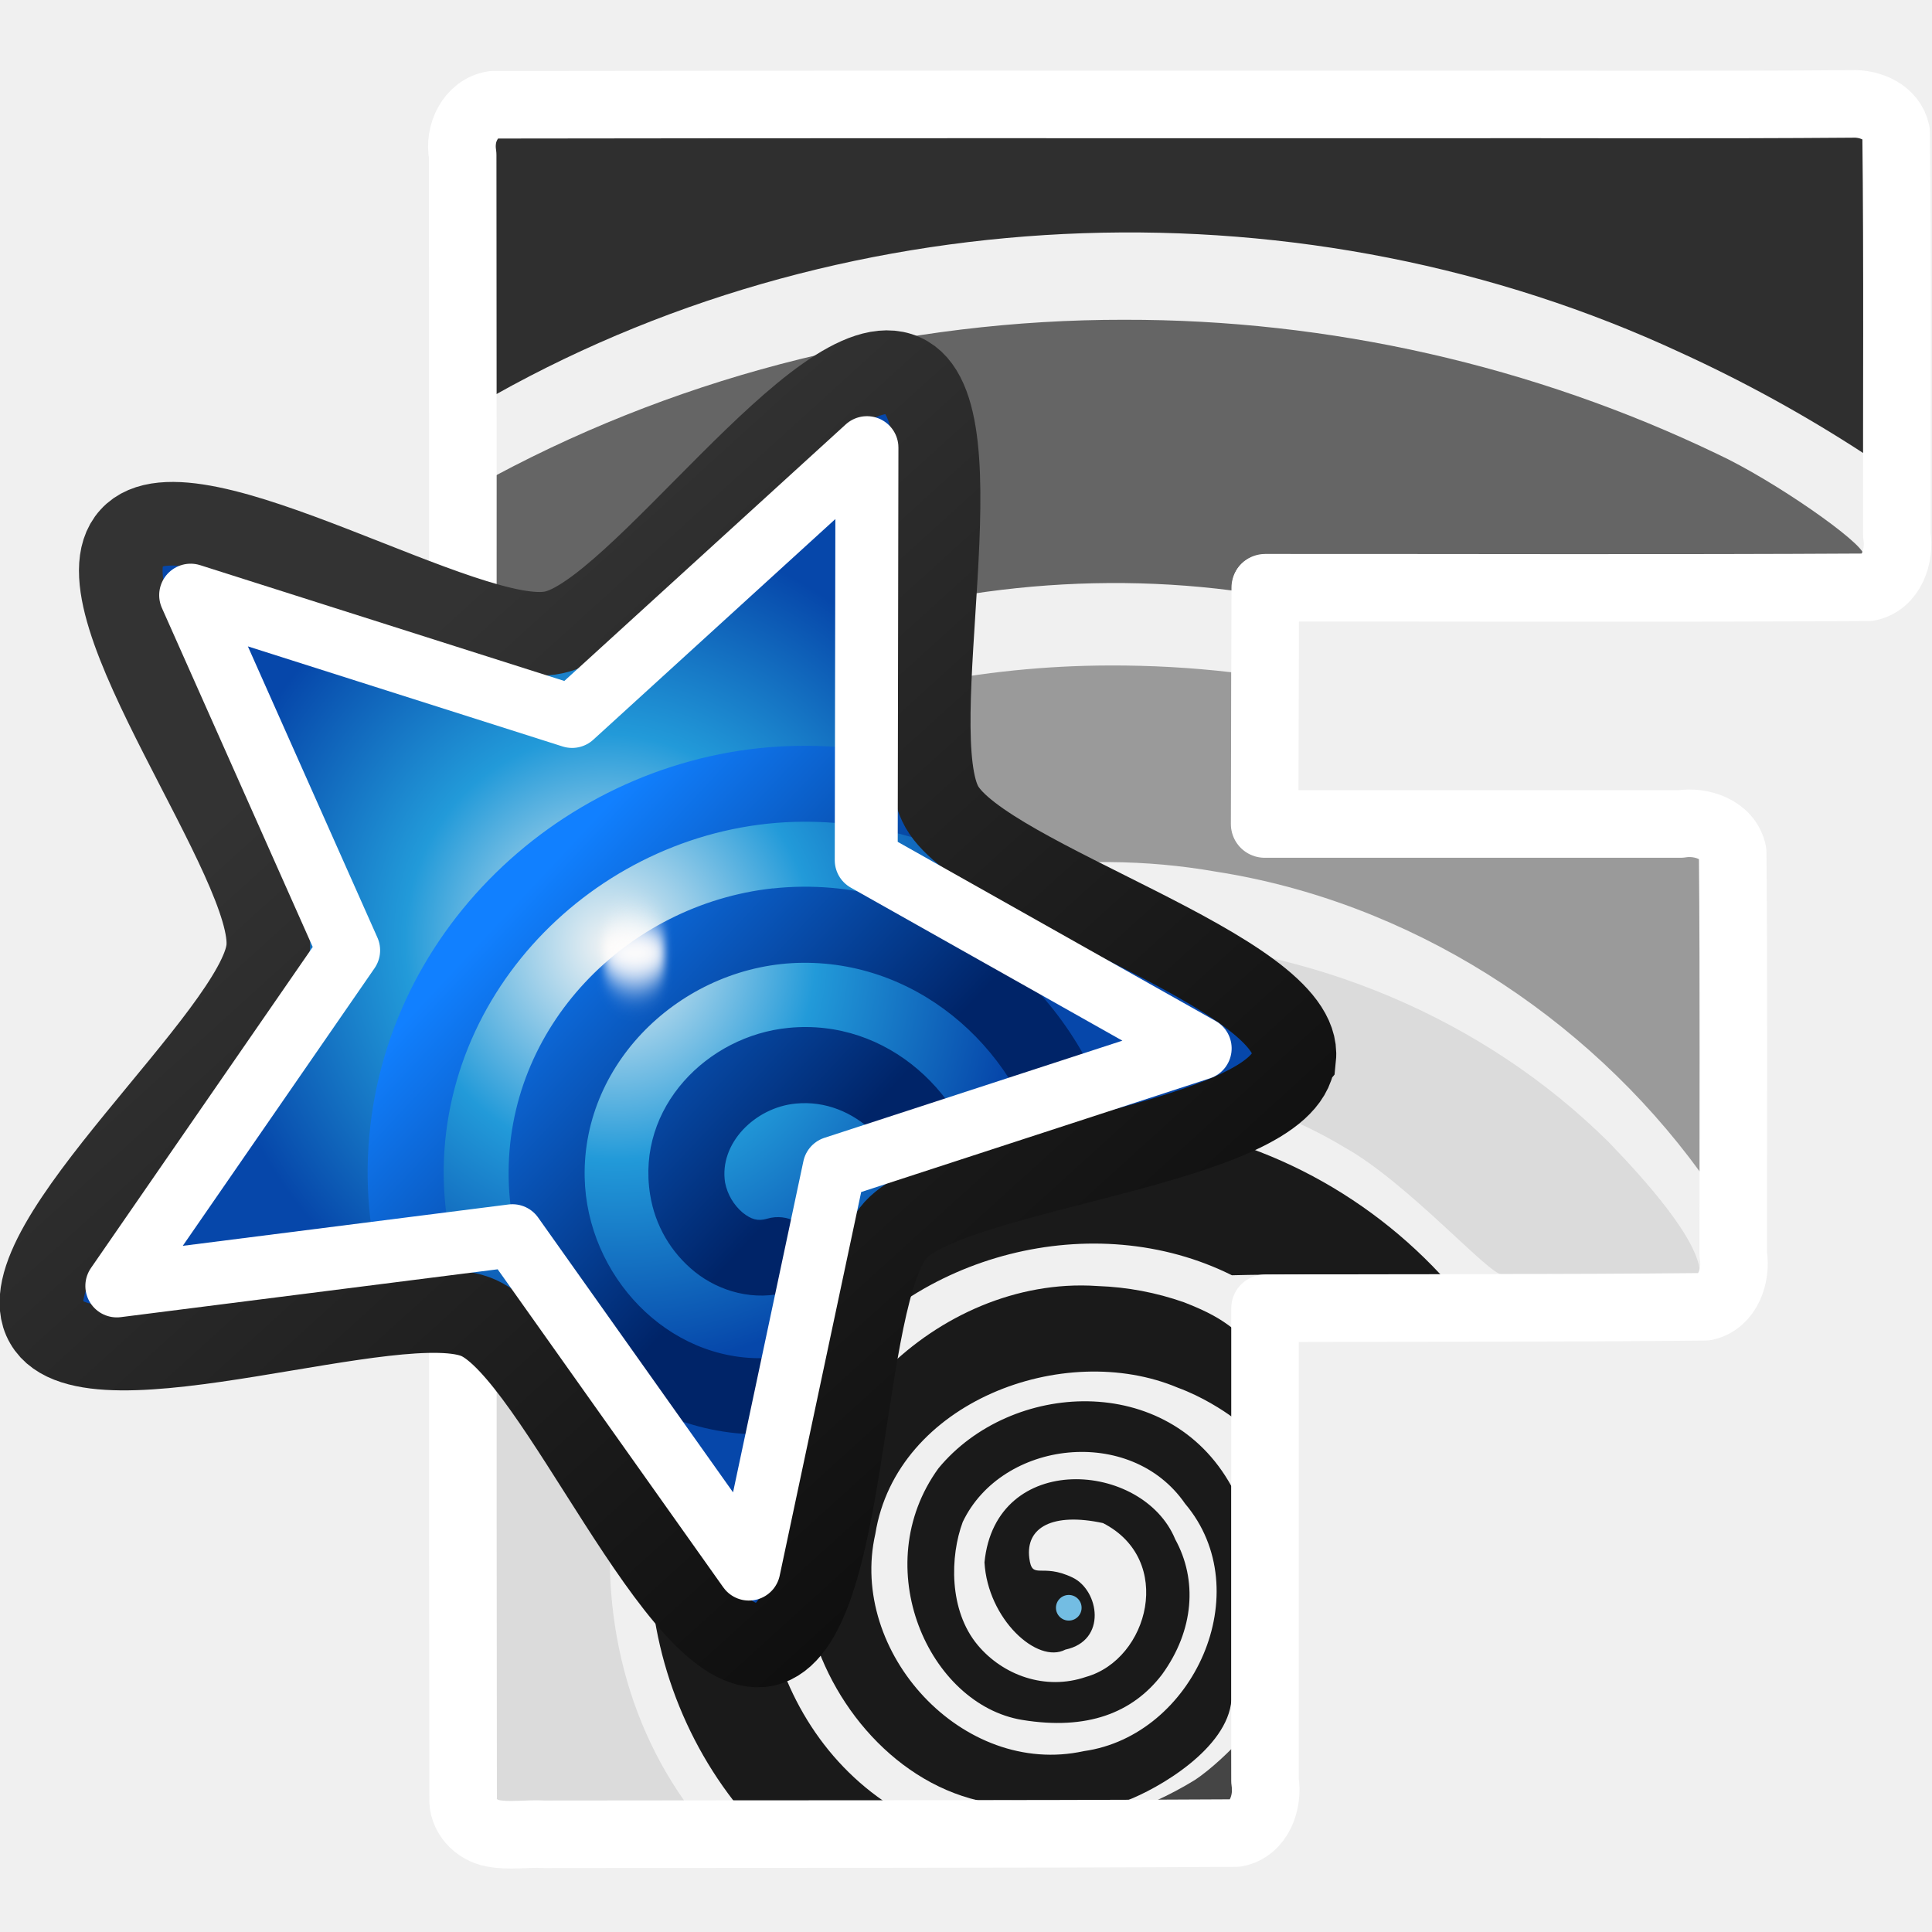
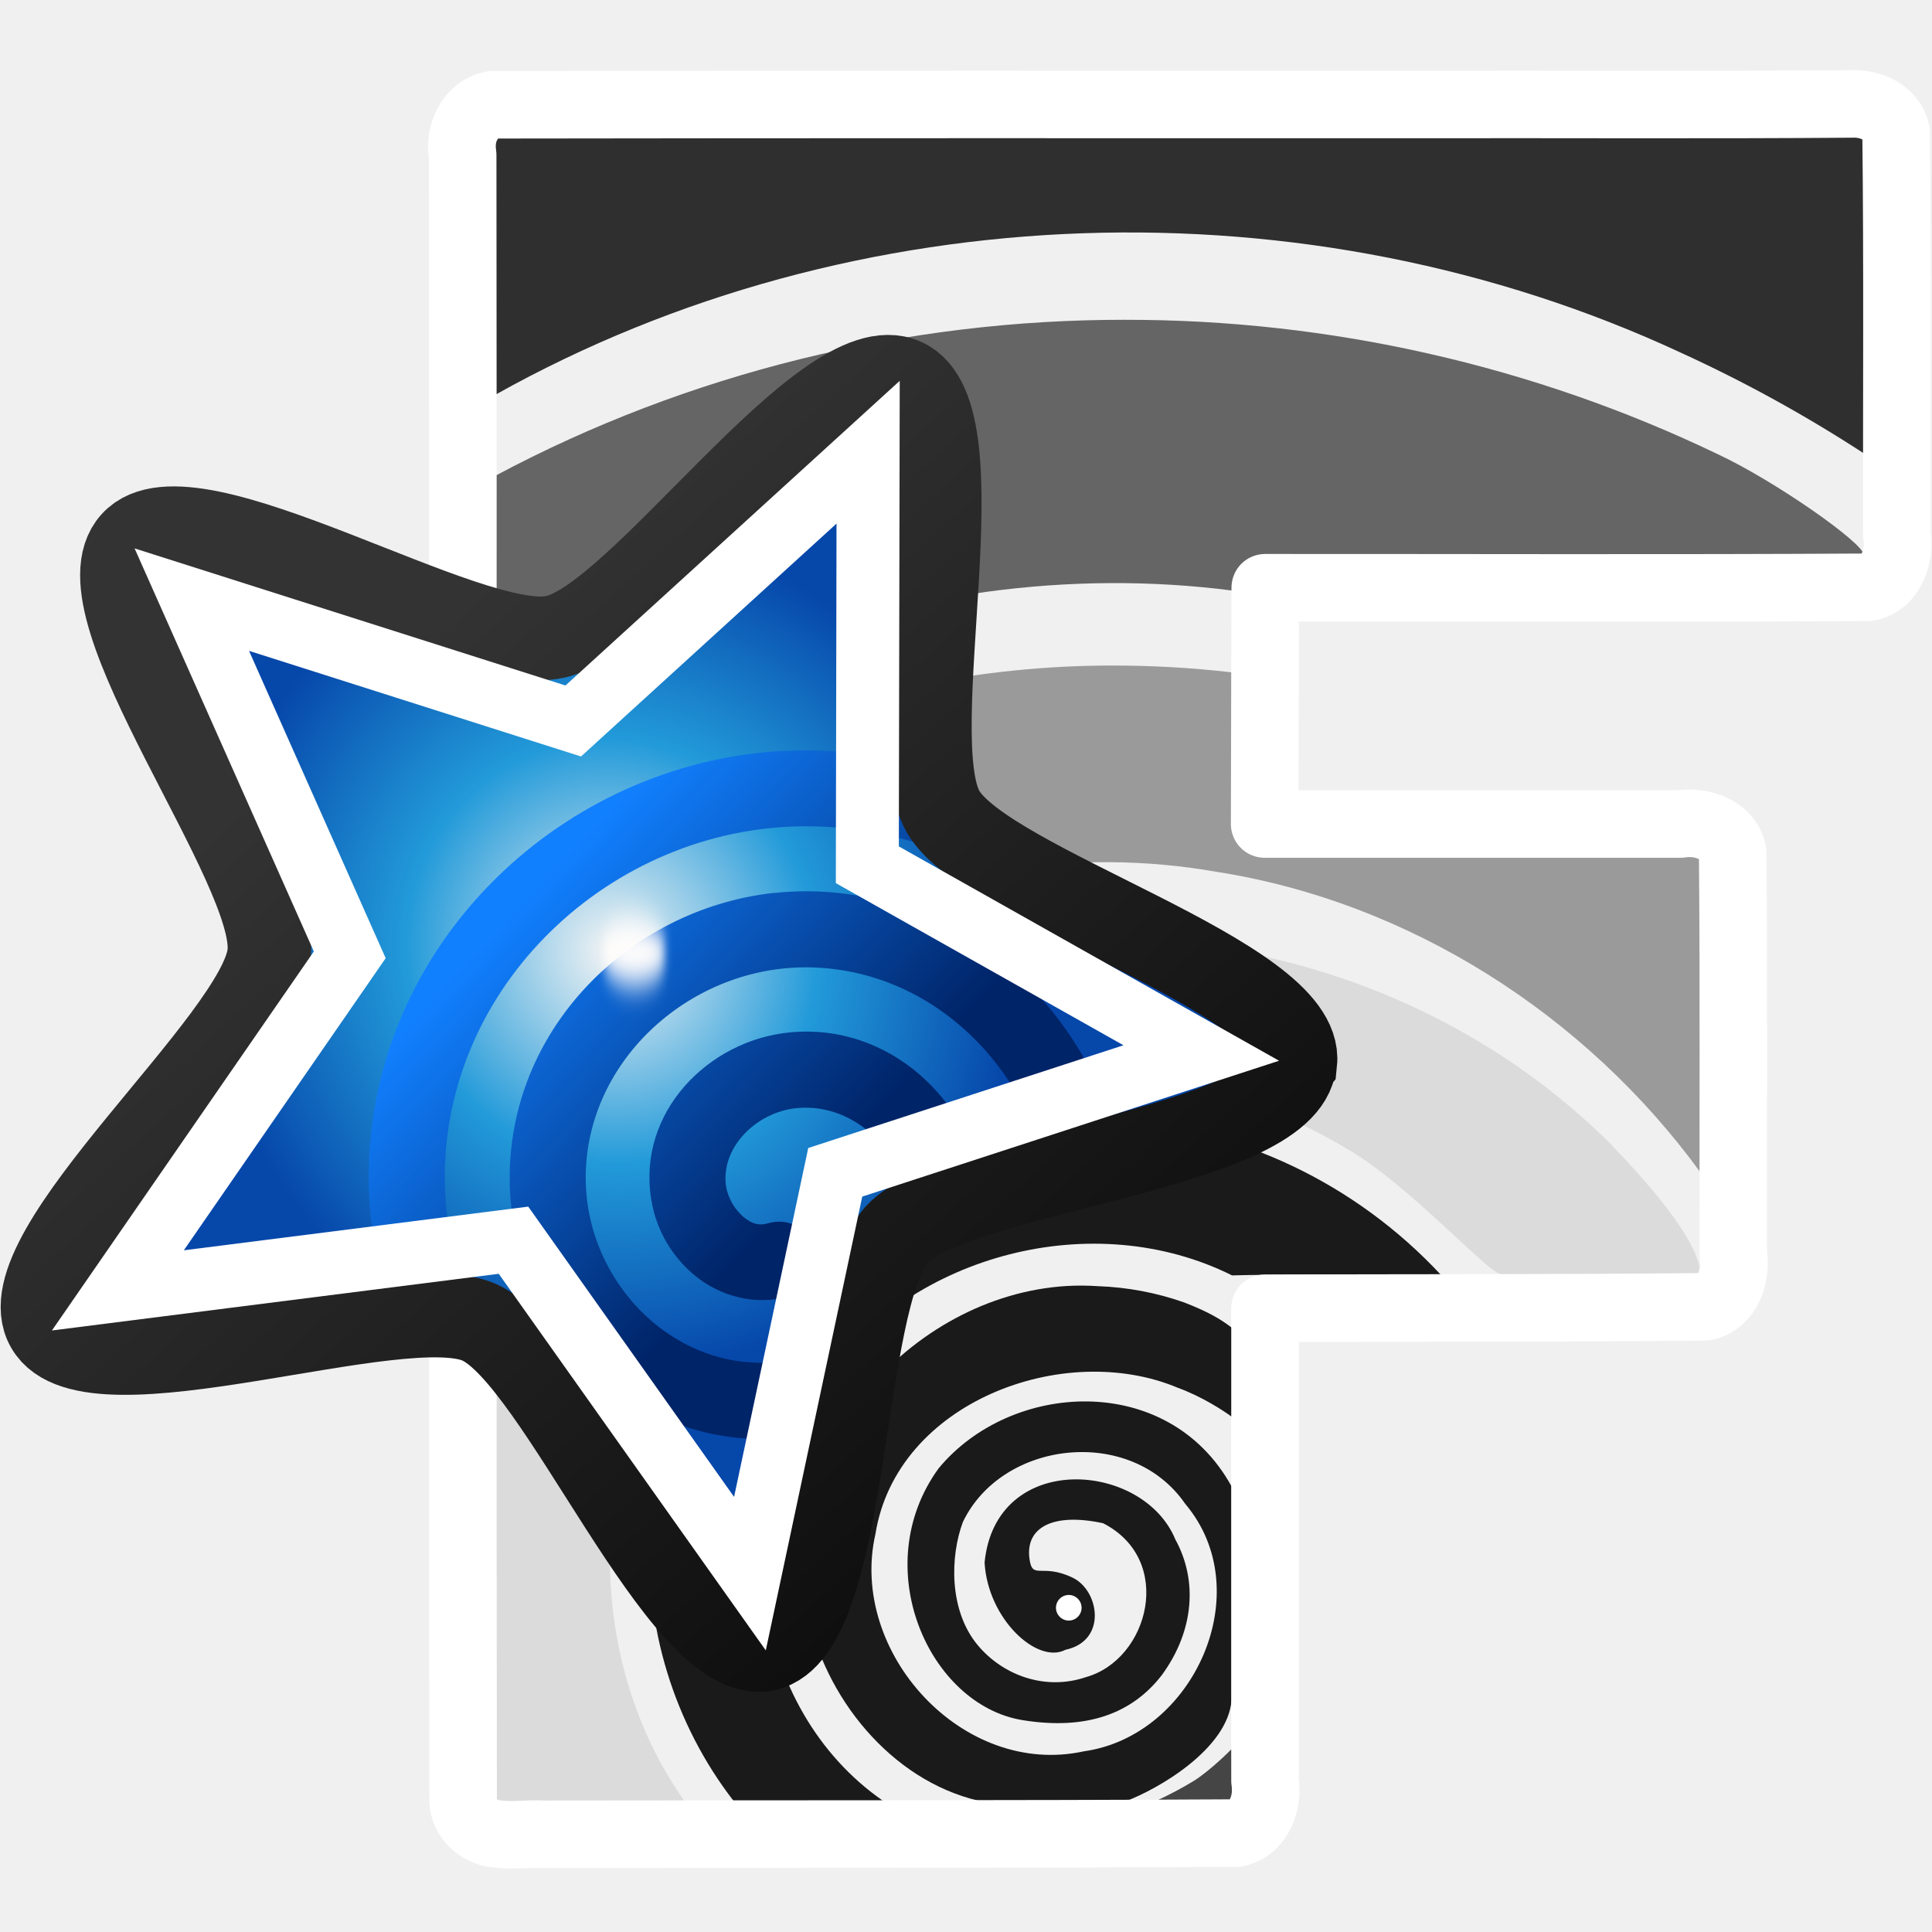
- <svg xmlns="http://www.w3.org/2000/svg" xmlns:xlink="http://www.w3.org/1999/xlink" viewBox="0 0 48 48">
+ <svg xmlns="http://www.w3.org/2000/svg" xmlns:xlink="http://www.w3.org/1999/xlink" width="48" height="48">
  <defs>
-     <linearGradient id="a">
+     <linearGradient id="f">
      <stop offset=".003" stop-color="#002468" />
      <stop offset="1" stop-color="#1180ff" />
    </linearGradient>
-     <linearGradient id="b">
+     <linearGradient id="a">
      <stop offset="0" stop-color="#333" />
      <stop offset="1" stop-color="#0d0d0d" />
    </linearGradient>
    <linearGradient id="c">
      <stop offset="0" stop-color="#f4f4f4" />
      <stop offset=".312" stop-color="#229ad9" />
      <stop offset=".616" stop-color="#0647aa" />
    </linearGradient>
-     <linearGradient xlink:href="#a" id="e" x1="-30.491" x2="-24.766" y1="-.025" y2="7.276" gradientTransform="matrix(-.4067 .0266 -.0266 -.4067 2.187 38.665)" gradientUnits="userSpaceOnUse" />
-     <linearGradient xlink:href="#b" id="f" x1="3.443" x2="14.19" y1="8.025" y2="10.383" gradientTransform="matrix(.7004 .5984 -.5998 .7026 12.701 25.568)" gradientUnits="userSpaceOnUse" />
-     <radialGradient xlink:href="#c" id="d" cx="7.18" cy="8.2" r="6.59" fx="7.18" fy="8.2" gradientTransform="matrix(.297 .929 -.8884 .2866 17.969 26.605)" gradientUnits="userSpaceOnUse" />
-     <filter id="g" width="1.832" height="1.832" x="-.416" y="-.416" color-interpolation-filters="sRGB">
+     <linearGradient xlink:href="#f" id="h" x1="-30.491" y1="-.025" x2="-24.766" y2="7.276" gradientUnits="userSpaceOnUse" gradientTransform="rotate(176.253 .461 19.368)scale(.40755)" />
+     <linearGradient xlink:href="#a" id="i" x1="3.443" x2="14.19" y1="8.025" y2="10.383" gradientUnits="userSpaceOnUse" gradientTransform="matrix(.70035 .59838 -.59981 .70255 12.701 25.568)" />
+     <radialGradient xlink:href="#c" id="g" cx="7.18" cy="8.2" r="6.59" fx="7.18" fy="8.2" gradientTransform="matrix(.29694 .92902 -.88837 .28663 17.969 26.605)" gradientUnits="userSpaceOnUse" />
+     <filter id="j" width="1.832" height="1.832" x="-.416" y="-.416" color-interpolation-filters="sRGB">
      <feGaussianBlur stdDeviation=".13" />
    </filter>
  </defs>
  <g paint-order="stroke fill markers">
-     <path fill="#1a1a1a" d="M103.397 144.217s-1.556 1.6-2.987 2.53a28.964 28.964 0 0 1-3.073 1.632l6.091-.012z" color="#000" enable-background="accumulate" font-family="Gill Sans Ultra Bold" font-size="44.675" font-weight="400" letter-spacing="0" opacity=".8" overflow="visible" style="line-height:1.25;-inkscape-font-specification:&quot;Gill Sans Ultra Bold, Normal&quot;;font-variant-ligatures:normal;font-variant-position:normal;font-variant-caps:normal;font-variant-numeric:normal;font-variant-alternates:normal;font-variant-east-asian:normal;font-feature-settings:normal;font-variation-settings:normal;text-indent:0;text-align:start;text-decoration-line:none;text-decoration-style:solid;text-decoration-color:#000;text-transform:none;text-orientation:mixed;white-space:normal;shape-padding:0;shape-margin:0;inline-size:0;isolation:auto;mix-blend-mode:normal;solid-color:#000;solid-opacity:1" transform="translate(-1.394 -1.172) scale(.3094)" word-spacing="0" />
-     <path fill="#1a1a1a" d="M90.132 107.044c-12.556.77-23.523 13.297-20.822 26.023 1.356 6.976 6.715 13.64 13.742 15.3l11.854.037c2.61-.975 8.188-4.207 8.485-8.12v-17.149c-5.102-9.26-17.756-8.454-23.53-1.44-5.728 7.905-.774 18.977 6.734 20.203 5.188.847 8.842-.547 11.212-3.636 2.612-3.589 2.85-7.632 1.07-10.866-2.592-6.31-14.43-7.163-15.318 1.85.258 4.547 4.24 8.194 6.493 7.006 3.376-.717 2.717-4.761.581-5.788-2.522-1.214-3.247.258-3.475-1.565-.309-2.469 1.878-3.679 5.918-2.808 5.761 2.946 3.678 10.932-1.36 12.35-3.268 1.122-6.674-.128-8.702-2.554-2.338-2.798-2.22-7.149-1.2-9.888 3.137-6.57 13.494-7.794 17.854-1.466 5.942 7.02.693 18.633-8.132 19.87-9.726 2.132-18.91-7.943-16.74-17.452 1.697-10.59 15.14-15.59 24.29-11.731 1.928.704 3.662 1.829 4.398 2.38 0 0 .008-1.756.006-3.209.006-1.53.012-3.927.012-3.927-.98-.762-1.958-1.338-3.92-2.102a23.296 23.296 0 0 0-6.92-1.305 19.775 19.775 0 0 0-2.53-.013z" color="#000" enable-background="accumulate" font-family="Gill Sans Ultra Bold" font-size="44.675" font-weight="400" letter-spacing="0" overflow="visible" style="line-height:1.25;-inkscape-font-specification:&quot;Gill Sans Ultra Bold, Normal&quot;;font-variant-ligatures:normal;font-variant-position:normal;font-variant-caps:normal;font-variant-numeric:normal;font-variant-alternates:normal;font-variant-east-asian:normal;font-feature-settings:normal;font-variation-settings:normal;text-indent:0;text-align:start;text-decoration-line:none;text-decoration-style:solid;text-decoration-color:#000;text-transform:none;text-orientation:mixed;white-space:normal;shape-padding:0;shape-margin:0;inline-size:0;isolation:auto;mix-blend-mode:normal;solid-color:#000;solid-opacity:1" transform="translate(-1.394 -1.172) scale(.3094)" word-spacing="0" />
-     <path fill="#1a1a1a" d="M46.015 105.678a44.333 44.333 0 0 0-1.713 3.481l.019 39.263 6.474-.012h8.67c-5.605-7.962-7.14-18.015-5.182-27.359z" color="#000" enable-background="accumulate" font-family="Gill Sans Ultra Bold" font-size="44.675" font-weight="400" letter-spacing="0" opacity=".1" overflow="visible" style="line-height:1.25;-inkscape-font-specification:&quot;Gill Sans Ultra Bold, Normal&quot;;font-variant-ligatures:normal;font-variant-position:normal;font-variant-caps:normal;font-variant-numeric:normal;font-variant-alternates:normal;font-variant-east-asian:normal;font-feature-settings:normal;font-variation-settings:normal;text-indent:0;text-align:start;text-decoration-line:none;text-decoration-style:solid;text-decoration-color:#000;text-transform:none;text-orientation:mixed;white-space:normal;shape-padding:0;shape-margin:0;inline-size:0;isolation:auto;mix-blend-mode:normal;solid-color:#000;solid-opacity:1" transform="translate(-1.394 -1.172) scale(.3094)" word-spacing="0" />
-     <path fill="#1a1a1a" d="M90.534 93.81c-13.394.601-25.896 9.586-31.174 21.787l-.618 13.753-1.93-3.586c-.017.234-.061.463-.074.698-.567 7.81 1.893 15.765 6.685 21.948h12.028c-10.743-7.412-12.906-23.778-4.817-33.92 7.177-10.078 21.755-13.804 32.794-8.299 1.484-.044 4.198-.06 6.184-.074h10.556c-6.74-7.238-16.262-11.91-26.195-12.276a31.517 31.517 0 0 0-3.439-.03z" color="#000" enable-background="accumulate" font-family="Gill Sans Ultra Bold" font-size="44.675" font-weight="400" letter-spacing="0" overflow="visible" style="line-height:1.25;-inkscape-font-specification:&quot;Gill Sans Ultra Bold, Normal&quot;;font-variant-ligatures:normal;font-variant-position:normal;font-variant-caps:normal;font-variant-numeric:normal;font-variant-alternates:normal;font-variant-east-asian:normal;font-feature-settings:normal;font-variation-settings:normal;text-indent:0;text-align:start;text-decoration-line:none;text-decoration-style:solid;text-decoration-color:#000;text-transform:none;text-orientation:mixed;white-space:normal;shape-padding:0;shape-margin:0;inline-size:0;isolation:auto;mix-blend-mode:normal;solid-color:#000;solid-opacity:1" transform="translate(-1.394 -1.172) scale(.3094)" word-spacing="0" />
-     <path fill="#1a1a1a" d="M91.66 79.235c-4.97.117-9.948.92-14.737 2.35l17.748 6.66-34.365 6.22-.612 13.587a34.271 34.271 0 0 1 4.273-5.244c12.075-13.132 33.258-16.105 48.52-6.876 4.97 2.765 11.555 10.17 12.573 10.172l15.967.013c-.034-2.73-4.469-7.64-7.322-10.594-10.057-9.988-23.987-15.785-38.125-16.239a53.578 53.578 0 0 0-3.92-.05z" color="#000" enable-background="accumulate" font-family="Gill Sans Ultra Bold" font-size="44.675" font-weight="400" letter-spacing="0" opacity=".1" overflow="visible" style="line-height:1.25;-inkscape-font-specification:&quot;Gill Sans Ultra Bold, Normal&quot;;font-variant-ligatures:normal;font-variant-position:normal;font-variant-caps:normal;font-variant-numeric:normal;font-variant-alternates:normal;font-variant-east-asian:normal;font-feature-settings:normal;font-variation-settings:normal;text-indent:0;text-align:start;text-decoration-line:none;text-decoration-style:solid;text-decoration-color:#000;text-transform:none;text-orientation:mixed;white-space:normal;shape-padding:0;shape-margin:0;inline-size:0;isolation:auto;mix-blend-mode:normal;solid-color:#000;solid-opacity:1" transform="translate(-1.394 -1.172) scale(.3094)" word-spacing="0" />
-     <path fill="#1a1a1a" d="M93.602 57.225c-10.222.02-20.428 2.1-29.894 5.968L61.97 75.976l7.05 2.646c10.22-4.895 21.847-6.819 33.116-4.842 15.513 2.414 29.682 11.49 38.891 24.13V72.593H105.98a2.588 2.588 45 0 1-2.588-2.588V57.77a82.544 82.544 0 0 0-9.79-.545z" color="#000" enable-background="accumulate" font-family="Gill Sans Ultra Bold" font-size="44.675" font-weight="400" letter-spacing="0" opacity=".4" overflow="visible" style="line-height:1.25;-inkscape-font-specification:&quot;Gill Sans Ultra Bold, Normal&quot;;font-variant-ligatures:normal;font-variant-position:normal;font-variant-caps:normal;font-variant-numeric:normal;font-variant-alternates:normal;font-variant-east-asian:normal;font-feature-settings:normal;font-variation-settings:normal;text-indent:0;text-align:start;text-decoration-line:none;text-decoration-style:solid;text-decoration-color:#000;text-transform:none;text-orientation:mixed;white-space:normal;shape-padding:0;shape-margin:0;inline-size:0;isolation:auto;mix-blend-mode:normal;solid-color:#000;solid-opacity:1" transform="translate(-1.394 -1.172) scale(.3094)" word-spacing="0" />
-     <path fill="#1a1a1a" d="M94.795 29.465c-17.513-.02-35.036 4.257-50.493 12.51v26.413l.08.043c.626-.516 1.27-1.001 1.911-1.497L66.676 41.37l-2.04 15.028c12.227-4.961 25.692-6.88 38.804-5.195l.002-.36a2.525 2.525 135.194 0 1 2.525-2.509l48.195.012c-.04-.98-7.224-5.988-11.719-8.083-14.806-7.12-31.22-10.83-47.648-10.797Z" color="#000" enable-background="accumulate" font-family="Gill Sans Ultra Bold" font-size="44.675" font-weight="400" letter-spacing="0" opacity=".65" overflow="visible" style="line-height:1.25;-inkscape-font-specification:&quot;Gill Sans Ultra Bold, Normal&quot;;font-variant-ligatures:normal;font-variant-position:normal;font-variant-caps:normal;font-variant-numeric:normal;font-variant-alternates:normal;font-variant-east-asian:normal;font-feature-settings:normal;font-variation-settings:normal;text-indent:0;text-align:start;text-decoration-line:none;text-decoration-style:solid;text-decoration-color:#000;text-transform:none;text-orientation:mixed;white-space:normal;shape-padding:0;shape-margin:0;inline-size:0;isolation:auto;mix-blend-mode:normal;solid-color:#000;solid-opacity:1" transform="translate(-1.394 -1.172) scale(.3094)" word-spacing="0" />
-     <path fill="#1a1a1a" d="M44.302 14.821V35.47c28.823-16.14 65.23-17.281 95.148-3.37a113.08 113.08 0 0 1 14.712 8.094V14.821Z" color="#000" enable-background="accumulate" font-family="Gill Sans Ultra Bold" font-size="44.675" font-weight="400" letter-spacing="0" opacity=".9" overflow="visible" style="line-height:1.25;-inkscape-font-specification:&quot;Gill Sans Ultra Bold, Normal&quot;;font-variant-ligatures:normal;font-variant-position:normal;font-variant-caps:normal;font-variant-numeric:normal;font-variant-alternates:normal;font-variant-east-asian:normal;font-feature-settings:normal;font-variation-settings:normal;text-indent:0;text-align:start;text-decoration-line:none;text-decoration-style:solid;text-decoration-color:#000;text-transform:none;text-orientation:mixed;white-space:normal;shape-padding:0;shape-margin:0;inline-size:0;isolation:auto;mix-blend-mode:normal;solid-color:#000;solid-opacity:1" transform="translate(-1.394 -1.172) scale(.3094)" word-spacing="0" />
-     <path fill="#73bde3" fill-rule="evenodd" d="M26.872 39.945a.318.318 0 0 1-.319.318.318.318 0 0 1-.318-.318.318.318 0 0 1 .318-.319.318.318 0 0 1 .319.318" />
+     <path style="line-height:1.25;-inkscape-font-specification:&quot;Gill Sans Ultra Bold, Normal&quot;;font-variant-ligatures:normal;font-variant-position:normal;font-variant-caps:normal;font-variant-numeric:normal;font-variant-alternates:normal;font-variant-east-asian:normal;font-feature-settings:normal;font-variation-settings:normal;text-indent:0;text-align:start;text-decoration-line:none;text-decoration-style:solid;text-decoration-color:#000;text-transform:none;text-orientation:mixed;white-space:normal;shape-padding:0;shape-margin:0;inline-size:0;isolation:auto;mix-blend-mode:normal;solid-color:#000;solid-opacity:1" d="M103.397 144.217s-1.556 1.6-2.987 2.53a29 29 0 0 1-3.073 1.632l6.091-.012z" color="#000" font-weight="400" font-size="44.675" font-family="Gill Sans Ultra Bold" letter-spacing="0" word-spacing="0" overflow="visible" opacity=".8" fill="#1a1a1a" enable-background="accumulate" transform="translate(-1.394 -1.172)scale(.30943)" />
+     <path style="line-height:1.25;-inkscape-font-specification:&quot;Gill Sans Ultra Bold, Normal&quot;;font-variant-ligatures:normal;font-variant-position:normal;font-variant-caps:normal;font-variant-numeric:normal;font-variant-alternates:normal;font-variant-east-asian:normal;font-feature-settings:normal;font-variation-settings:normal;text-indent:0;text-align:start;text-decoration-line:none;text-decoration-style:solid;text-decoration-color:#000;text-transform:none;text-orientation:mixed;white-space:normal;shape-padding:0;shape-margin:0;inline-size:0;isolation:auto;mix-blend-mode:normal;solid-color:#000;solid-opacity:1" d="M90.132 107.044c-12.556.77-23.523 13.297-20.822 26.023 1.356 6.976 6.715 13.64 13.742 15.3l11.854.037c2.61-.975 8.188-4.207 8.485-8.12v-17.149c-5.102-9.26-17.756-8.454-23.53-1.44-5.728 7.905-.774 18.977 6.734 20.203 5.188.847 8.842-.547 11.212-3.636 2.612-3.589 2.85-7.632 1.07-10.866-2.592-6.31-14.43-7.163-15.318 1.85.258 4.547 4.24 8.194 6.493 7.006 3.376-.717 2.717-4.761.581-5.788-2.522-1.214-3.247.258-3.475-1.565-.309-2.469 1.878-3.679 5.918-2.808 5.761 2.946 3.678 10.932-1.36 12.35-3.268 1.122-6.674-.128-8.702-2.554-2.338-2.798-2.22-7.149-1.2-9.888 3.137-6.57 13.494-7.794 17.854-1.466 5.942 7.02.693 18.633-8.132 19.87-9.726 2.132-18.91-7.943-16.74-17.452 1.697-10.59 15.14-15.59 24.29-11.731 1.928.704 3.662 1.829 4.398 2.38 0 0 .008-1.756.006-3.209.006-1.53.012-3.927.012-3.927-.98-.762-1.958-1.338-3.92-2.102a23.3 23.3 0 0 0-6.92-1.305 20 20 0 0 0-2.53-.013z" color="#000" font-weight="400" font-size="44.675" font-family="Gill Sans Ultra Bold" letter-spacing="0" word-spacing="0" overflow="visible" fill="#1a1a1a" enable-background="accumulate" transform="translate(-1.394 -1.172)scale(.30943)" />
+     <path style="line-height:1.25;-inkscape-font-specification:&quot;Gill Sans Ultra Bold, Normal&quot;;font-variant-ligatures:normal;font-variant-position:normal;font-variant-caps:normal;font-variant-numeric:normal;font-variant-alternates:normal;font-variant-east-asian:normal;font-feature-settings:normal;font-variation-settings:normal;text-indent:0;text-align:start;text-decoration-line:none;text-decoration-style:solid;text-decoration-color:#000;text-transform:none;text-orientation:mixed;white-space:normal;shape-padding:0;shape-margin:0;inline-size:0;isolation:auto;mix-blend-mode:normal;solid-color:#000;solid-opacity:1" d="M46.015 105.678a44 44 0 0 0-1.713 3.481l.019 39.263 6.474-.012h8.67c-5.605-7.962-7.14-18.015-5.182-27.359z" color="#000" font-weight="400" font-size="44.675" font-family="Gill Sans Ultra Bold" letter-spacing="0" word-spacing="0" overflow="visible" opacity=".1" fill="#1a1a1a" enable-background="accumulate" transform="translate(-1.394 -1.172)scale(.30943)" />
+     <path style="line-height:1.25;-inkscape-font-specification:&quot;Gill Sans Ultra Bold, Normal&quot;;font-variant-ligatures:normal;font-variant-position:normal;font-variant-caps:normal;font-variant-numeric:normal;font-variant-alternates:normal;font-variant-east-asian:normal;font-feature-settings:normal;font-variation-settings:normal;text-indent:0;text-align:start;text-decoration-line:none;text-decoration-style:solid;text-decoration-color:#000;text-transform:none;text-orientation:mixed;white-space:normal;shape-padding:0;shape-margin:0;inline-size:0;isolation:auto;mix-blend-mode:normal;solid-color:#000;solid-opacity:1" d="M90.534 93.81c-13.394.601-25.896 9.586-31.174 21.787l-.618 13.753-1.93-3.586c-.017.234-.061.463-.074.698-.567 7.81 1.893 15.765 6.685 21.948h12.028c-10.743-7.412-12.906-23.778-4.817-33.92 7.177-10.078 21.755-13.804 32.794-8.299 1.484-.044 4.198-.06 6.184-.074h10.556c-6.74-7.238-16.262-11.91-26.195-12.276a32 32 0 0 0-3.439-.03" color="#000" font-weight="400" font-size="44.675" font-family="Gill Sans Ultra Bold" letter-spacing="0" word-spacing="0" overflow="visible" fill="#1a1a1a" enable-background="accumulate" transform="translate(-1.394 -1.172)scale(.30943)" />
+     <path style="line-height:1.25;-inkscape-font-specification:&quot;Gill Sans Ultra Bold, Normal&quot;;font-variant-ligatures:normal;font-variant-position:normal;font-variant-caps:normal;font-variant-numeric:normal;font-variant-alternates:normal;font-variant-east-asian:normal;font-feature-settings:normal;font-variation-settings:normal;text-indent:0;text-align:start;text-decoration-line:none;text-decoration-style:solid;text-decoration-color:#000;text-transform:none;text-orientation:mixed;white-space:normal;shape-padding:0;shape-margin:0;inline-size:0;isolation:auto;mix-blend-mode:normal;solid-color:#000;solid-opacity:1" d="M91.66 79.235c-4.97.117-9.948.92-14.737 2.35l17.748 6.66-34.365 6.22-.612 13.587a34.3 34.3 0 0 1 4.273-5.244c12.075-13.132 33.258-16.105 48.52-6.876 4.97 2.765 11.555 10.17 12.573 10.172l15.967.013c-.034-2.73-4.469-7.64-7.322-10.594-10.057-9.988-23.987-15.785-38.125-16.239a54 54 0 0 0-3.92-.05" color="#000" font-weight="400" font-size="44.675" font-family="Gill Sans Ultra Bold" letter-spacing="0" word-spacing="0" overflow="visible" opacity=".1" fill="#1a1a1a" enable-background="accumulate" transform="translate(-1.394 -1.172)scale(.30943)" />
+     <path style="line-height:1.25;-inkscape-font-specification:&quot;Gill Sans Ultra Bold, Normal&quot;;font-variant-ligatures:normal;font-variant-position:normal;font-variant-caps:normal;font-variant-numeric:normal;font-variant-alternates:normal;font-variant-east-asian:normal;font-feature-settings:normal;font-variation-settings:normal;text-indent:0;text-align:start;text-decoration-line:none;text-decoration-style:solid;text-decoration-color:#000;text-transform:none;text-orientation:mixed;white-space:normal;shape-padding:0;shape-margin:0;inline-size:0;isolation:auto;mix-blend-mode:normal;solid-color:#000;solid-opacity:1" d="M93.602 57.225c-10.222.02-20.428 2.1-29.894 5.968L61.97 75.976l7.05 2.646c10.22-4.895 21.847-6.819 33.116-4.842 15.513 2.414 29.682 11.49 38.891 24.13V72.593H105.98a2.59 2.59 45 0 1-2.588-2.588V57.77a83 83 0 0 0-9.79-.545" color="#000" font-weight="400" font-size="44.675" font-family="Gill Sans Ultra Bold" letter-spacing="0" word-spacing="0" overflow="visible" opacity=".4" fill="#1a1a1a" enable-background="accumulate" transform="translate(-1.394 -1.172)scale(.30943)" />
+     <path style="line-height:1.25;-inkscape-font-specification:&quot;Gill Sans Ultra Bold, Normal&quot;;font-variant-ligatures:normal;font-variant-position:normal;font-variant-caps:normal;font-variant-numeric:normal;font-variant-alternates:normal;font-variant-east-asian:normal;font-feature-settings:normal;font-variation-settings:normal;text-indent:0;text-align:start;text-decoration-line:none;text-decoration-style:solid;text-decoration-color:#000;text-transform:none;text-orientation:mixed;white-space:normal;shape-padding:0;shape-margin:0;inline-size:0;isolation:auto;mix-blend-mode:normal;solid-color:#000;solid-opacity:1" d="M94.795 29.465c-17.513-.02-35.036 4.257-50.493 12.51v26.413l.08.043c.626-.516 1.27-1.001 1.911-1.497L66.676 41.37l-2.04 15.028c12.227-4.961 25.692-6.88 38.804-5.195l.002-.36a2.525 2.525 135.194 0 1 2.525-2.509l48.195.012c-.04-.98-7.224-5.988-11.719-8.083-14.806-7.12-31.22-10.83-47.648-10.797" color="#000" font-weight="400" font-size="44.675" font-family="Gill Sans Ultra Bold" letter-spacing="0" word-spacing="0" overflow="visible" opacity=".65" fill="#1a1a1a" enable-background="accumulate" transform="translate(-1.394 -1.172)scale(.30943)" />
+     <path style="line-height:1.25;-inkscape-font-specification:&quot;Gill Sans Ultra Bold, Normal&quot;;font-variant-ligatures:normal;font-variant-position:normal;font-variant-caps:normal;font-variant-numeric:normal;font-variant-alternates:normal;font-variant-east-asian:normal;font-feature-settings:normal;font-variation-settings:normal;text-indent:0;text-align:start;text-decoration-line:none;text-decoration-style:solid;text-decoration-color:#000;text-transform:none;text-orientation:mixed;white-space:normal;shape-padding:0;shape-margin:0;inline-size:0;isolation:auto;mix-blend-mode:normal;solid-color:#000;solid-opacity:1" d="M44.302 14.821V35.47c28.823-16.14 65.23-17.281 95.148-3.37a113 113 0 0 1 14.712 8.094V14.821Z" color="#000" font-weight="400" font-size="44.675" font-family="Gill Sans Ultra Bold" letter-spacing="0" word-spacing="0" overflow="visible" opacity=".9" fill="#1a1a1a" enable-background="accumulate" transform="translate(-1.394 -1.172)scale(.30943)" />
+     <path d="M26.872 39.945a.32.32 0 0 1-.319.318.32.32 0 0 1-.318-.318.32.32 0 0 1 .318-.319.32.32 0 0 1 .319.318" fill="#fff" fill-rule="evenodd" />
  </g>
-   <path fill="none" stroke="#fff" stroke-linecap="round" stroke-linejoin="round" stroke-width="1.678" d="M11.5 30.313c-.001 6.801-.002 7.544.006 14.344-.032.44.32.816.74.89.42.083.85-.002 1.275.025 5.73-.009 11.461.002 17.19-.03.578-.107.805-.777.718-1.296V32.504c3.644-.012 7.29 0 10.934-.037.567-.12.785-.78.7-1.295-.004-3.332.015-6.664-.015-9.995-.116-.57-.78-.79-1.295-.705H31.42c.004-1.957.01-3.913.015-5.87 4.995-.002 9.992.018 14.987-.011.57-.116.79-.78.705-1.296-.007-3.338.019-6.677-.019-10.015-.105-.49-.641-.72-1.1-.698v0c-3.552.028-7.106.007-10.659.013-7.7 0-15.402-.004-23.102.008-.561.091-.857.728-.752 1.249.007 6.8.006 8.362.004 15.163" paint-order="markers stroke fill" />
-   <path fill="url(#d)" fill-rule="evenodd" d="M19.104 37.235c-.154.804-3.26.726-3.859 1.271-.598.559-.764 3.661-1.567 3.765-.804.09-1.688-2.889-2.4-3.29-.704-.395-3.702.421-4.04-.317-.345-.732 2.22-2.502 2.38-3.3.162-.798-1.538-3.405-.933-3.957.592-.551 3.06 1.339 3.863 1.235.804-.09 2.763-2.512 3.474-2.11.71.387-.332 3.325.007 4.063.338.739 3.236 1.842 3.082 2.633z" enable-background="accumulate" overflow="visible" style="marker:none" transform="rotate(-5.09 -772.842 270.466) scale(2.6501)" />
-   <path fill="url(#e)" fill-rule="evenodd" d="M14.472 33.893c-2.035-.015-3.889 1.5-4.105 3.589a3.763 3.763 0 0 0 .151 1.503l.76.01a3.066 3.066 0 0 1-.202-1.44c.189-1.821 1.924-3.126 3.728-2.93.371.04.737.14 1.078.295a.357.357 0 0 0 .472-.178.357.357 0 0 0-.178-.472 4.26 4.26 0 0 0-1.704-.377zm-.09 1.321c-1.371.028-2.611 1.068-2.708 2.495-.088 1.296.873 2.53 2.219 2.599.291.015.578-.033.845-.13l.409-1.153a1.446 1.446 0 0 1-1.218.57c-.924-.047-1.606-.922-1.544-1.838.075-1.104 1.122-1.91 2.214-1.823 1.123.09 1.977 1.034 2.097 2.12l.7-.151c-.185-1.38-1.28-2.563-2.74-2.68a2.792 2.792 0 0 0-.275-.008zm.03 1.316c-.76.006-1.489.614-1.43 1.443.02.29.146.558.354.758.209.2.528.329.86.262a.357.357 0 0 0 .279-.419.357.357 0 0 0-.42-.28c-.088.018-.15-.006-.224-.077a.495.495 0 0 1-.139-.294c-.026-.372.343-.678.725-.68.56-.006.99.53.975 1.09l.71-.152c-.06-.873-.754-1.66-1.69-1.651zm-2.464 3.504.805 1.368a3.533 3.533 0 0 0 1.475.219l.266-.752a2.73 2.73 0 0 1-.762.035 2.873 2.873 0 0 1-1.784-.87z" color="#000" style="-inkscape-stroke:none" transform="rotate(-5.09 -772.842 270.466) scale(2.6501)" />
-   <path fill="none" stroke="url(#f)" stroke-width=".784" d="M19.104 37.235c-.154.804-3.26.726-3.859 1.271-.598.559-.764 3.661-1.567 3.765-.804.09-1.688-2.889-2.4-3.29-.704-.395-3.702.421-4.04-.317-.345-.732 2.22-2.502 2.38-3.3.162-.798-1.538-3.405-.933-3.957.592-.551 3.06 1.339 3.863 1.235.804-.09 2.763-2.512 3.474-2.11.71.387-.332 3.325.007 4.063.338.739 3.236 1.842 3.082 2.633z" enable-background="accumulate" overflow="visible" style="marker:none" transform="rotate(-5.09 -772.842 270.466) scale(2.6501)" />
-   <path fill="none" stroke="#fff" stroke-linejoin="round" stroke-width=".59" d="m18.24 37.064-3.517.81-1.13 3.677-1.931-3.31-3.736.14 2.444-2.941-1.18-3.448 3.461 1.45 2.977-2.265-.35 3.852z" enable-background="accumulate" overflow="visible" style="marker:none" transform="rotate(-5.09 -772.842 270.466) scale(2.6501)" />
-   <path fill="#fffdfc" fill-rule="evenodd" d="M8.5 7.99a.37.37 0 0 1-.38.37.37.37 0 0 1-.37-.37.37.37 0 0 1 .37-.38.37.37 0 0 1 .37.37" filter="url(#g)" transform="rotate(31.88 4.804 17.685) scale(2.1267)" />
+   <path d="M11.5 30.313c-.001 6.801-.002 7.544.006 14.344-.032.44.32.816.74.89.42.083.85-.002 1.275.025 5.73-.009 11.461.002 17.19-.03.578-.107.805-.777.718-1.296V32.504c3.644-.012 7.29 0 10.934-.037.567-.12.785-.78.7-1.295-.004-3.332.015-6.664-.015-9.995-.116-.57-.78-.79-1.295-.705H31.42q.007-2.935.015-5.87c4.995-.002 9.992.018 14.987-.011.57-.116.79-.78.705-1.296-.007-3.338.019-6.677-.019-10.015-.105-.49-.641-.72-1.1-.698v0c-3.552.028-7.106.007-10.659.013-7.7 0-15.402-.004-23.102.008-.561.091-.857.728-.752 1.249.007 6.8.006 8.362.004 15.163" fill="none" stroke="#fff" stroke-width="1.678" stroke-linecap="round" stroke-linejoin="round" paint-order="markers stroke fill" />
+   <path fill="url(#g)" fill-rule="evenodd" d="M19.104 37.235c-.154.804-3.26.726-3.859 1.271-.598.559-.764 3.661-1.567 3.765-.804.09-1.688-2.889-2.4-3.29-.704-.395-3.702.421-4.04-.317-.345-.732 2.22-2.502 2.38-3.3.162-.798-1.538-3.405-.933-3.957.592-.551 3.06 1.339 3.863 1.235.804-.09 2.763-2.512 3.474-2.11.71.387-.332 3.325.007 4.063.338.739 3.236 1.842 3.082 2.633z" enable-background="accumulate" overflow="visible" style="marker:none" transform="rotate(-5.082 -772.81 270.544)scale(2.65008)" />
+   <path style="-inkscape-stroke:none" d="M14.472 33.893c-2.035-.015-3.889 1.5-4.105 3.589a3.8 3.8 0 0 0 .151 1.503l.76.01a3.1 3.1 0 0 1-.202-1.44c.189-1.821 1.924-3.126 3.728-2.93.371.04.737.14 1.078.295a.357.357 0 0 0 .472-.178.357.357 0 0 0-.178-.472 4.3 4.3 0 0 0-1.704-.377m-.09 1.321c-1.371.028-2.611 1.068-2.708 2.495-.088 1.296.873 2.53 2.219 2.599.291.015.578-.033.845-.13l.409-1.153a1.45 1.45 0 0 1-1.218.57c-.924-.047-1.606-.922-1.544-1.838.075-1.104 1.122-1.91 2.214-1.823 1.123.09 1.977 1.034 2.097 2.12l.7-.151c-.185-1.38-1.28-2.563-2.74-2.68a3 3 0 0 0-.275-.008zm.03 1.316c-.76.006-1.489.614-1.43 1.443.02.29.146.558.354.758.209.2.528.329.86.262a.357.357 0 0 0 .279-.419.357.357 0 0 0-.42-.28c-.088.018-.15-.006-.224-.077a.5.5 0 0 1-.139-.294c-.026-.372.343-.678.725-.68.56-.006.99.53.975 1.09l.71-.152c-.06-.873-.754-1.66-1.69-1.651m-2.464 3.504.805 1.368a3.5 3.5 0 0 0 1.475.219l.266-.752q-.373.07-.762.035a2.87 2.87 0 0 1-1.784-.87z" color="#000" fill="url(#h)" fill-rule="evenodd" transform="rotate(-5.082 -772.81 270.544)scale(2.65008)" />
+   <path fill="none" stroke="url(#i)" stroke-width=".784" d="M19.104 37.235c-.154.804-3.26.726-3.859 1.271-.598.559-.764 3.661-1.567 3.765-.804.09-1.688-2.889-2.4-3.29-.704-.395-3.702.421-4.04-.317-.345-.732 2.22-2.502 2.38-3.3.162-.798-1.538-3.405-.933-3.957.592-.551 3.06 1.339 3.863 1.235.804-.09 2.763-2.512 3.474-2.11.71.387-.332 3.325.007 4.063.338.739 3.236 1.842 3.082 2.633z" enable-background="accumulate" overflow="visible" style="marker:none" transform="rotate(-5.082 -772.81 270.544)scale(2.65008)" />
+   <path fill="none" stroke="#fff" stroke-width=".59" d="m18.24 37.064-3.517.81-1.13 3.677-1.931-3.31-3.736.14 2.444-2.941-1.18-3.448 3.461 1.45 2.977-2.265-.35 3.852z" enable-background="accumulate" overflow="visible" style="marker:none" paint-order="stroke fill markers" transform="rotate(-5.082 -772.81 270.544)scale(2.65008)" />
+   <path fill="#fffdfc" fill-rule="evenodd" d="M8.5 7.99a.37.37 0 0 1-.38.37.37.37 0 0 1-.37-.37.37.37 0 0 1 .37-.38.37.37 0 0 1 .37.37" filter="url(#j)" transform="rotate(31.878 4.804 17.685)scale(2.12671)" />
</svg>
